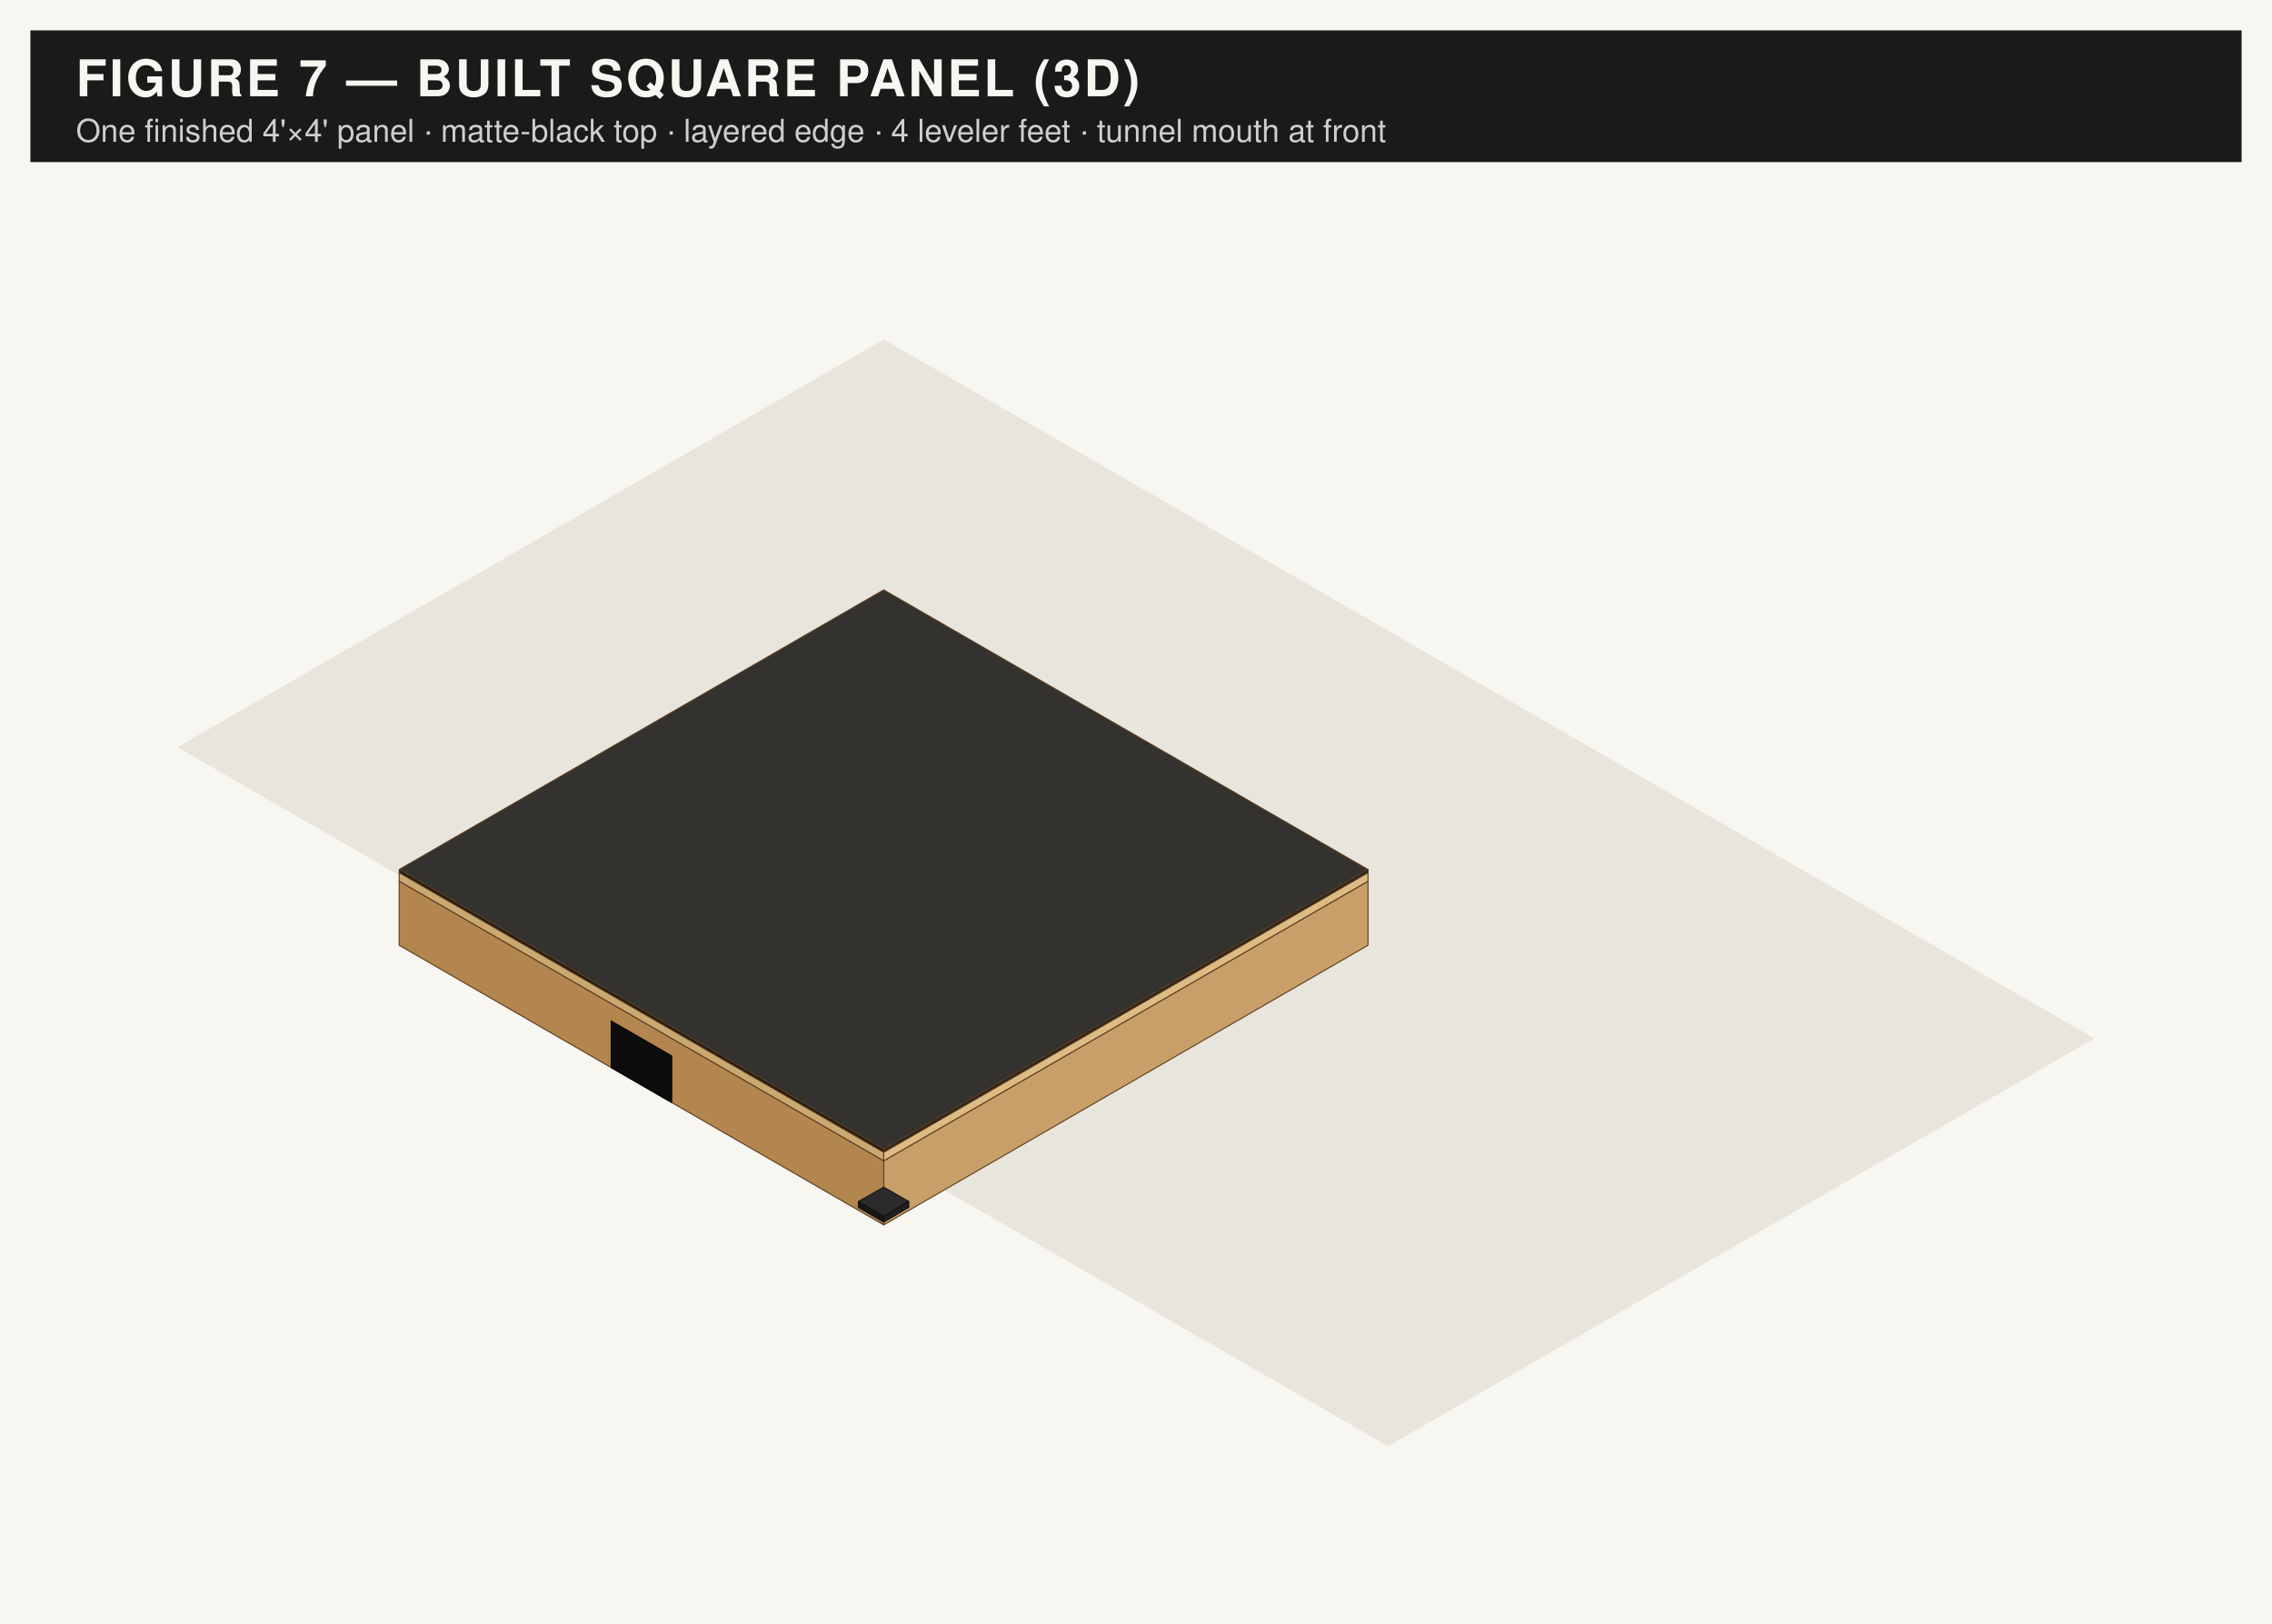
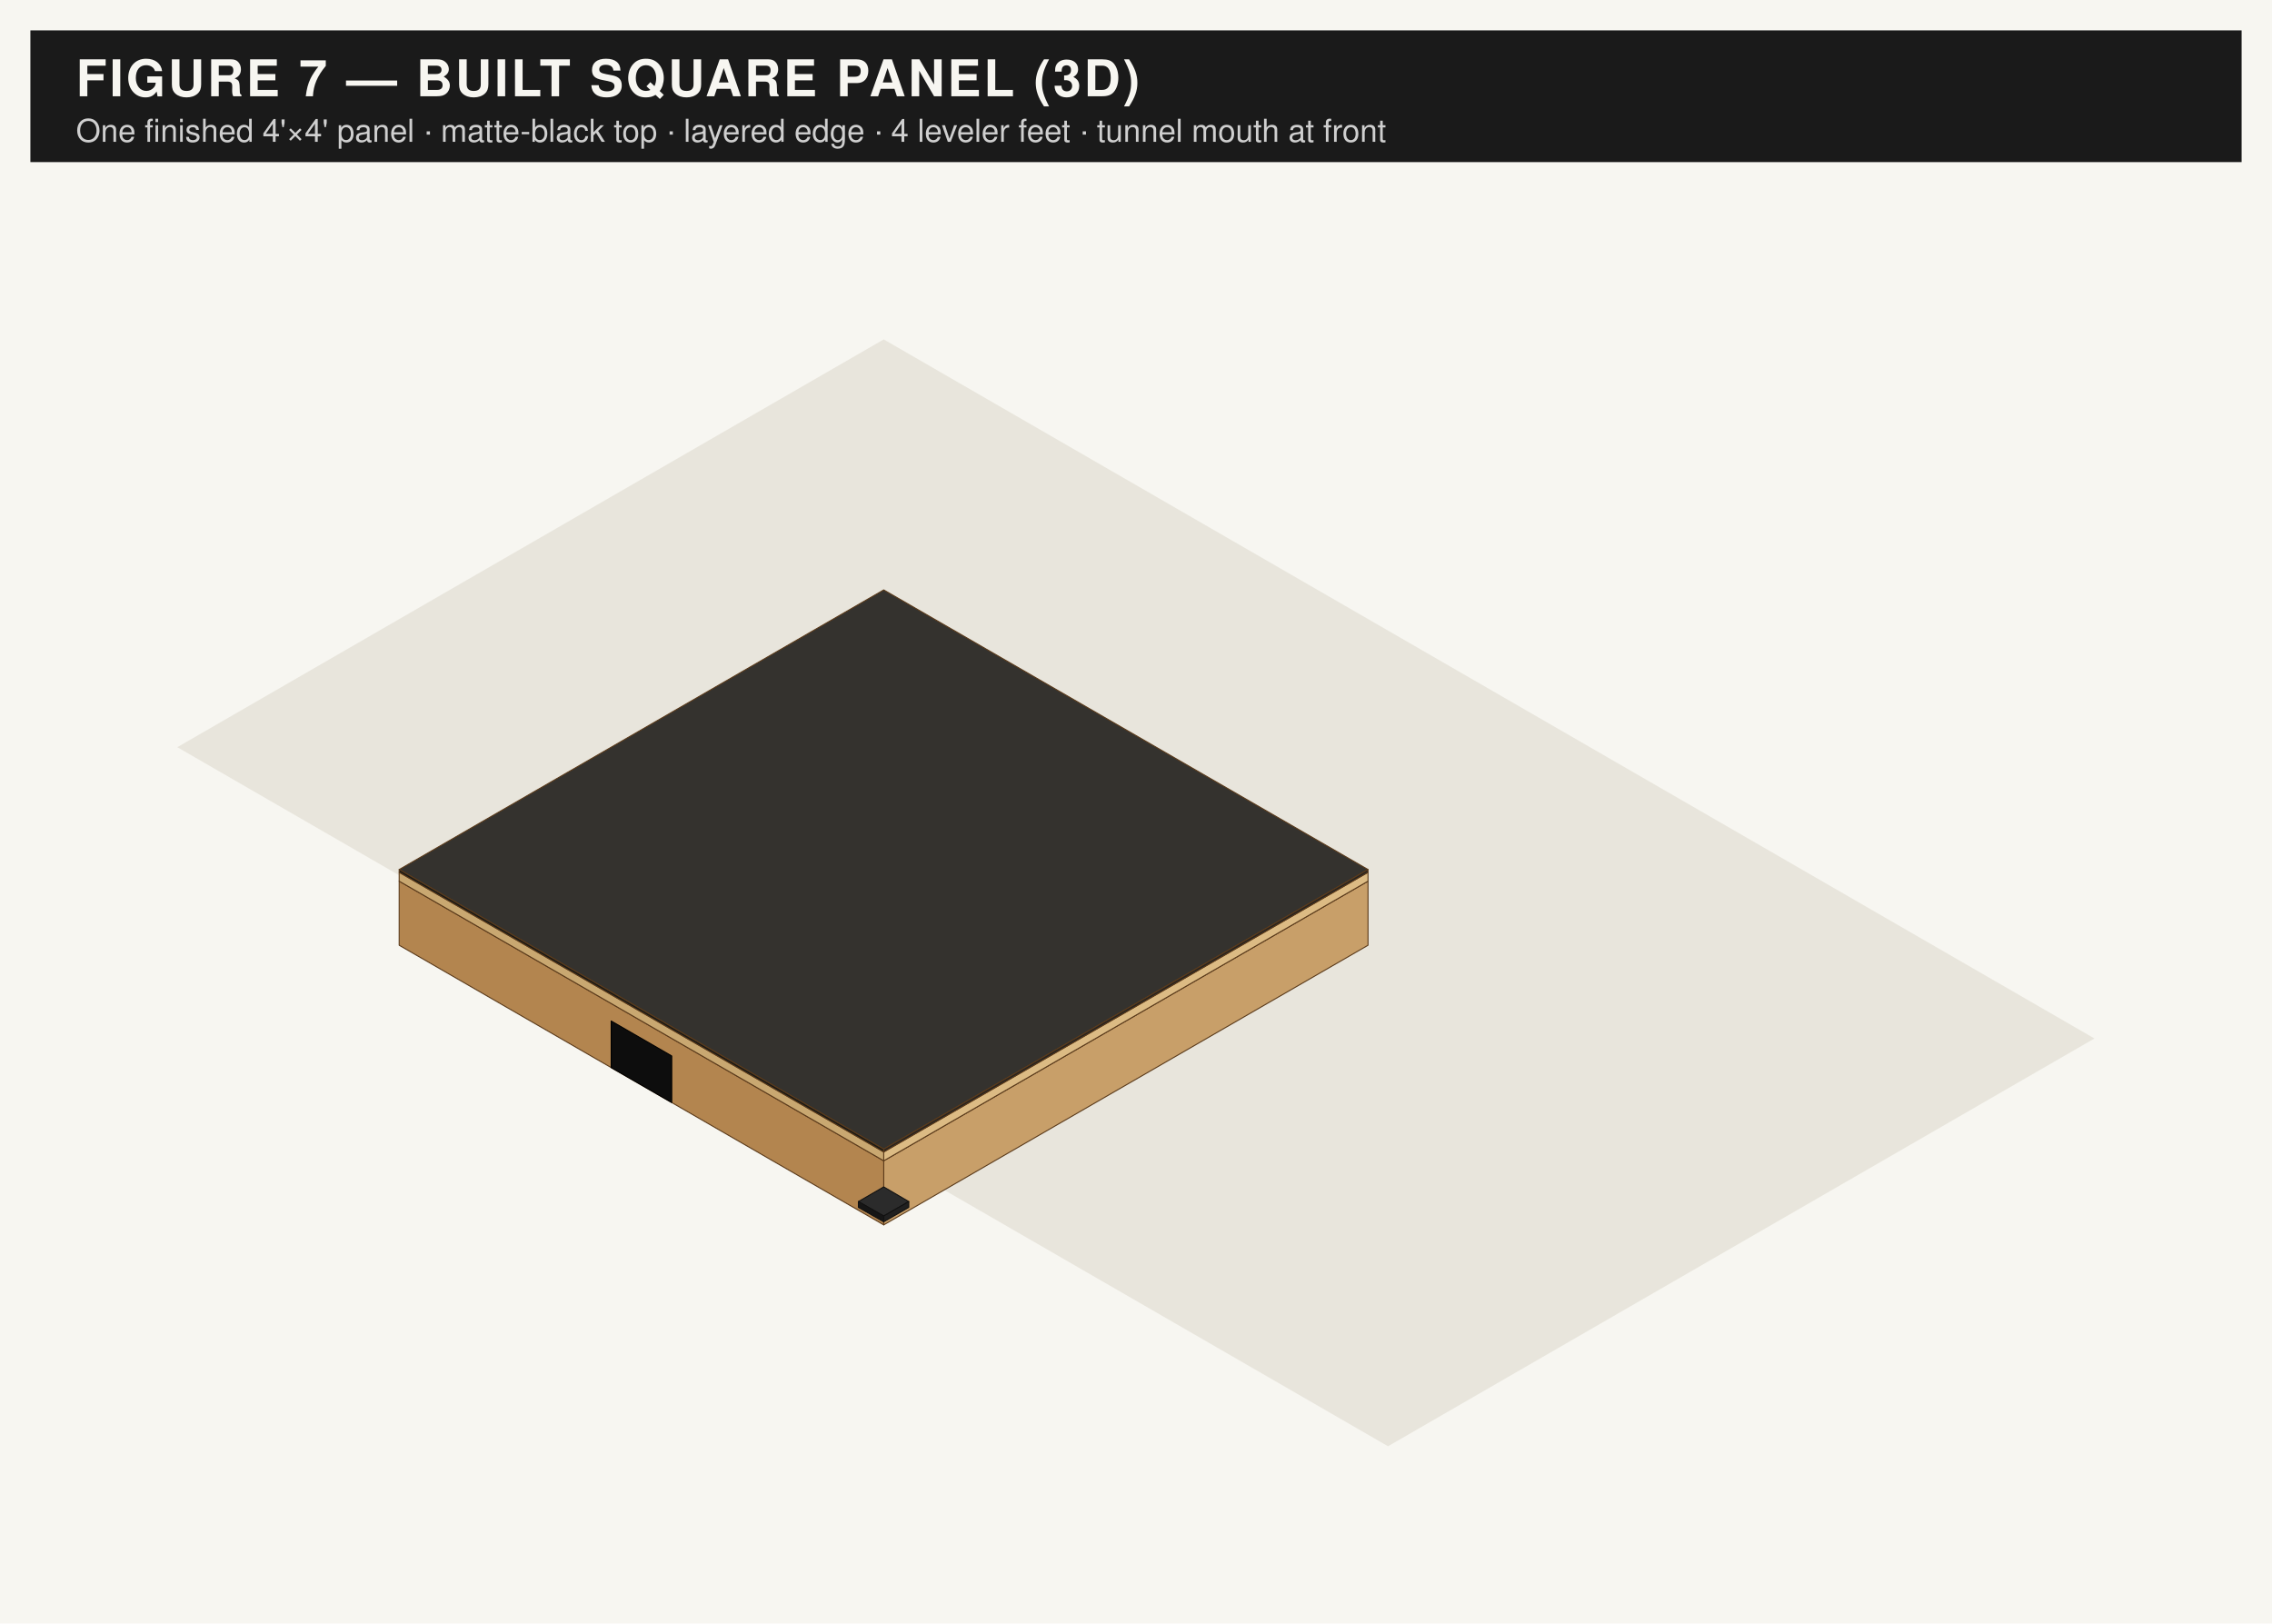
<svg xmlns="http://www.w3.org/2000/svg" viewBox="0 0 897 641" font-family="Helvetica, Arial, sans-serif">
  <rect x="0" y="0" width="897" height="641" fill="#f7f6f1" />
  <rect x="12" y="12" width="873" height="52" fill="#1a1a1a" />
  <text x="30" y="38" fill="#f7f6f1" font-size="20" font-weight="700" letter-spacing="1">FIGURE 7 — BUILT SQUARE PANEL (3D)</text>
  <text x="30" y="56" fill="#cfcfcf" font-size="12.5">One finished 4'×4' panel · matte-black top · layered edge · 4 leveler feet · tunnel mouth at front</text>
  <g transform="translate(0,64)">
-     <polygon points="348.9,202.3 358.8,208.0 348.9,213.8 338.9,208.0" fill="#2b2b2b" stroke="#111" stroke-width="0.4" stroke-linejoin="round" />
-     <polygon points="338.9,210.3 348.9,216.1 348.9,213.8 338.9,208.0" fill="#161616" stroke="#111" stroke-width="0.4" stroke-linejoin="round" />
-     <polygon points="358.8,210.3 348.9,216.1 348.9,213.8 358.8,208.0" fill="#202020" stroke="#111" stroke-width="0.4" stroke-linejoin="round" />
    <polygon points="348.9,70.0 826.9,346.0 548.0,507.0 70.0,231.0" fill="#e8e5dc" />
-     <polygon points="524.1,303.5 534.1,309.2 524.1,315.0 514.2,309.2" fill="#2b2b2b" stroke="#111" stroke-width="0.4" stroke-linejoin="round" />
-     <polygon points="173.6,303.5 183.5,309.2 173.6,315.0 163.6,309.2" fill="#2b2b2b" stroke="#111" stroke-width="0.4" stroke-linejoin="round" />
+     <polygon points="348.9,202.2 358.8,208.0 348.9,213.8 338.9,208.0" fill="#2b2b2b" stroke="#111" stroke-width="0.4" stroke-linejoin="round" />
+     <polygon points="338.9,210.3 348.9,216.0 348.9,213.8 338.9,208.0" fill="#161616" stroke="#111" stroke-width="0.4" stroke-linejoin="round" />
+     <polygon points="358.8,210.3 348.9,216.0 348.9,213.8 358.8,208.0" fill="#202020" stroke="#111" stroke-width="0.4" stroke-linejoin="round" />
+     <polygon points="524.1,303.4 534.1,309.2 524.1,314.9 514.2,309.2" fill="#2b2b2b" stroke="#111" stroke-width="0.4" stroke-linejoin="round" />
+     <polygon points="173.6,303.4 183.5,309.2 173.6,314.9 163.6,309.2" fill="#2b2b2b" stroke="#111" stroke-width="0.4" stroke-linejoin="round" />
    <polygon points="348.9,168.9 540.1,279.3 348.9,389.7 157.6,279.3" fill="#34322e" stroke="#5a3a1a" stroke-width="0.4" stroke-linejoin="round" />
-     <polygon points="514.2,311.5 524.1,317.3 524.1,315.0 514.2,309.2" fill="#161616" stroke="#111" stroke-width="0.4" stroke-linejoin="round" />
-     <polygon points="534.1,311.5 524.1,317.3 524.1,315.0 534.1,309.2" fill="#202020" stroke="#111" stroke-width="0.4" stroke-linejoin="round" />
-     <polygon points="163.6,311.5 173.6,317.3 173.6,315.0 163.6,309.2" fill="#161616" stroke="#111" stroke-width="0.4" stroke-linejoin="round" />
-     <polygon points="183.5,311.5 173.6,317.3 173.6,315.0 183.5,309.2" fill="#202020" stroke="#111" stroke-width="0.4" stroke-linejoin="round" />
-     <polygon points="70.0,231.0 548.0,507.0 548.0,507.0 70.0,231.0" fill="#e0ddd4" />
+     <polygon points="514.2,311.5 524.1,317.2 524.1,314.9 514.2,309.2" fill="#161616" stroke="#111" stroke-width="0.4" stroke-linejoin="round" />
+     <polygon points="534.1,311.5 524.1,317.2 524.1,314.9 534.1,309.2" fill="#202020" stroke="#111" stroke-width="0.4" stroke-linejoin="round" />
+     <polygon points="163.6,311.5 173.6,317.2 173.6,314.9 163.6,309.2" fill="#161616" stroke="#111" stroke-width="0.4" stroke-linejoin="round" />
+     <polygon points="183.5,311.5 173.6,317.2 173.6,314.9 183.5,309.2" fill="#202020" stroke="#111" stroke-width="0.4" stroke-linejoin="round" />
    <polygon points="540.1,309.2 348.9,419.6 348.9,394.3 540.1,283.9" fill="#c89f69" stroke="#5a3a1a" stroke-width="0.4" stroke-linejoin="round" />
    <polygon points="348.9,419.6 157.6,309.2 157.6,283.9 348.9,394.3" fill="#b3854f" stroke="#5a3a1a" stroke-width="0.4" stroke-linejoin="round" />
-     <polygon points="540.1,283.9 348.9,394.3 348.9,390.9 540.1,280.5" fill="#dcbb84" stroke="#5a3a1a" stroke-width="0.4" stroke-linejoin="round" />
-     <polygon points="348.9,394.3 157.6,283.9 157.6,280.5 348.9,390.9" fill="#c9a871" stroke="#5a3a1a" stroke-width="0.4" stroke-linejoin="round" />
-     <polygon points="540.1,280.5 348.9,390.9 348.9,389.7 540.1,279.3" fill="#262320" stroke="#5a3a1a" stroke-width="0.4" stroke-linejoin="round" />
-     <polygon points="348.9,390.9 157.6,280.5 157.6,279.3 348.9,389.7" fill="#191916" stroke="#5a3a1a" stroke-width="0.4" stroke-linejoin="round" />
+     <polygon points="540.1,283.9 348.9,394.3 348.9,390.8 540.1,280.4" fill="#dcbb84" stroke="#5a3a1a" stroke-width="0.4" stroke-linejoin="round" />
+     <polygon points="348.9,394.3 157.6,283.9 157.6,280.4 348.9,390.8" fill="#c9a871" stroke="#5a3a1a" stroke-width="0.4" stroke-linejoin="round" />
+     <polygon points="540.1,280.4 348.9,390.8 348.9,389.7 540.1,279.3" fill="#262320" stroke="#5a3a1a" stroke-width="0.4" stroke-linejoin="round" />
+     <polygon points="348.9,390.8 157.6,280.4 157.6,279.3 348.9,389.7" fill="#191916" stroke="#5a3a1a" stroke-width="0.4" stroke-linejoin="round" />
    <polygon points="241.3,357.5 265.2,371.3 265.2,352.9 241.3,339.1" fill="#0d0d0d" stroke="#000" stroke-width="0.4" stroke-linejoin="round" />
-     <polygon points="348.9,404.7 358.8,410.4 348.9,416.2 338.9,410.4" fill="#2b2b2b" stroke="#111" stroke-width="0.4" stroke-linejoin="round" />
-     <polygon points="338.9,412.7 348.9,418.5 348.9,416.2 338.9,410.4" fill="#161616" stroke="#111" stroke-width="0.4" stroke-linejoin="round" />
-     <polygon points="358.8,412.7 348.9,418.5 348.9,416.2 358.8,410.4" fill="#202020" stroke="#111" stroke-width="0.4" stroke-linejoin="round" />
-     <polygon points="826.9,346.0 548.0,507.0 548.0,507.0 826.9,346.0" fill="#e4e1d8" />
+     <polygon points="348.9,404.6 358.8,410.4 348.9,416.1 338.9,410.4" fill="#2b2b2b" stroke="#111" stroke-width="0.4" stroke-linejoin="round" />
+     <polygon points="338.9,412.7 348.9,418.4 348.9,416.1 338.9,410.4" fill="#161616" stroke="#111" stroke-width="0.4" stroke-linejoin="round" />
+     <polygon points="358.8,412.7 348.9,418.4 348.9,416.1 358.8,410.4" fill="#202020" stroke="#111" stroke-width="0.4" stroke-linejoin="round" />
  </g>
</svg>
